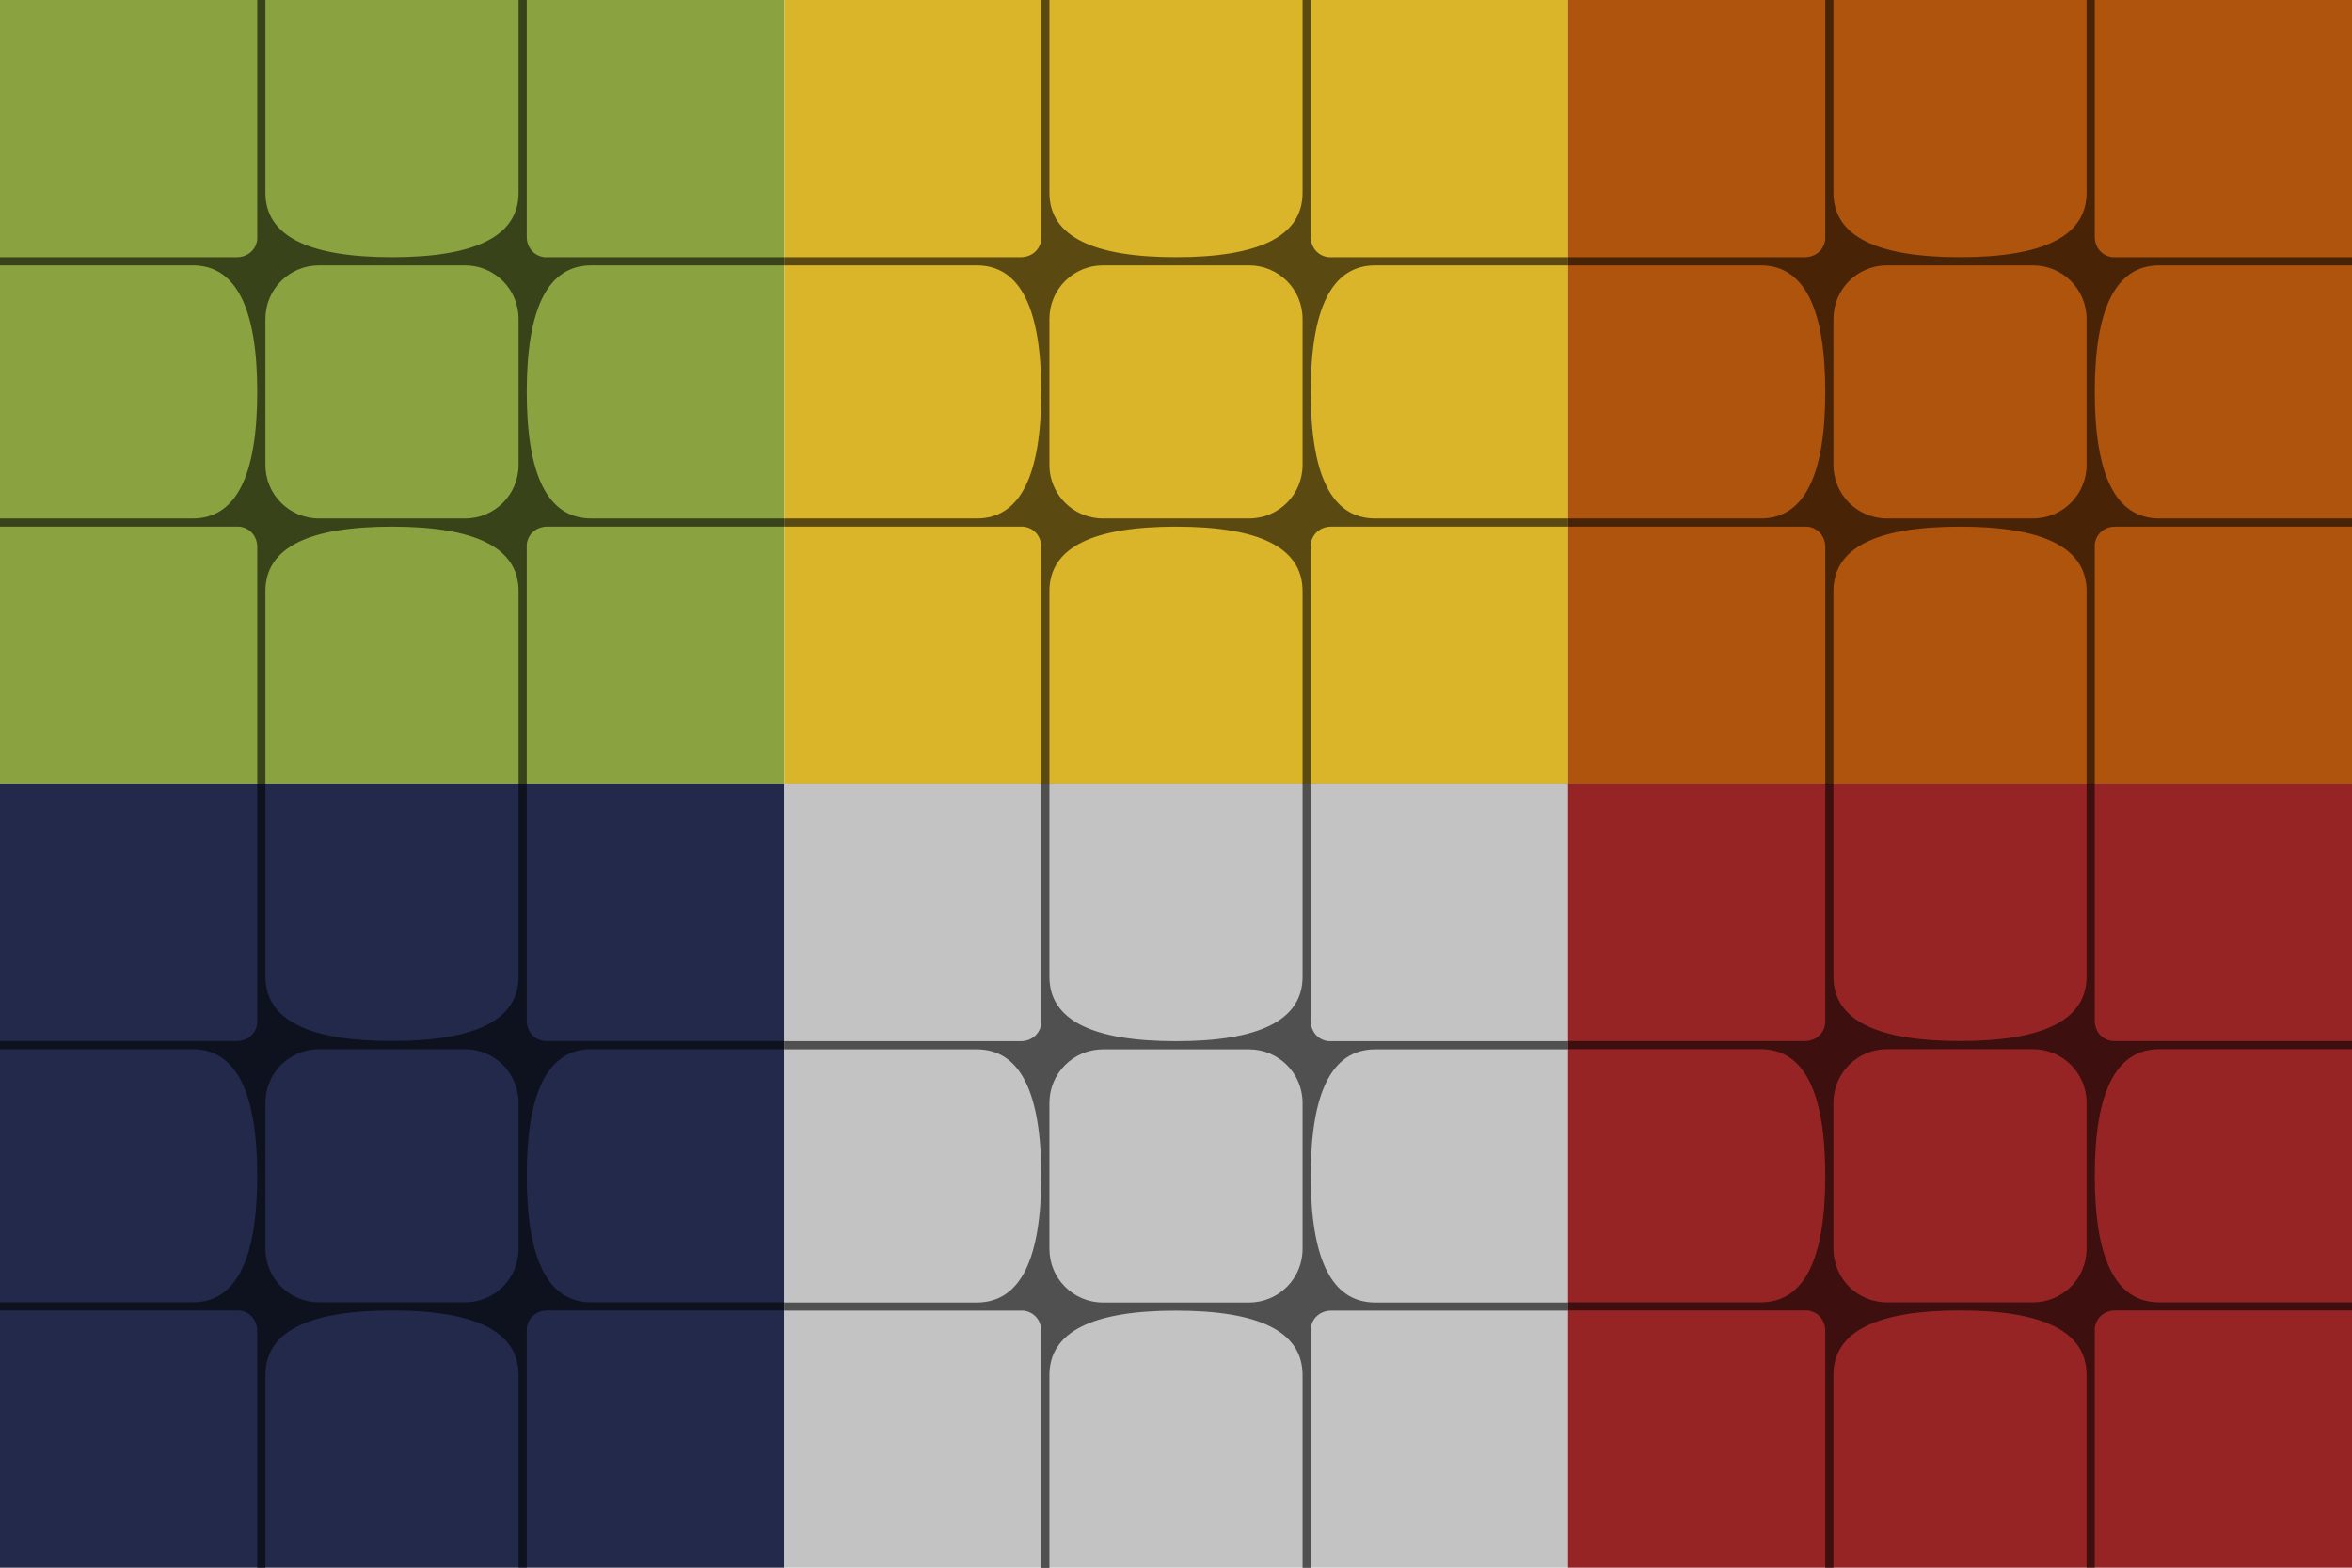
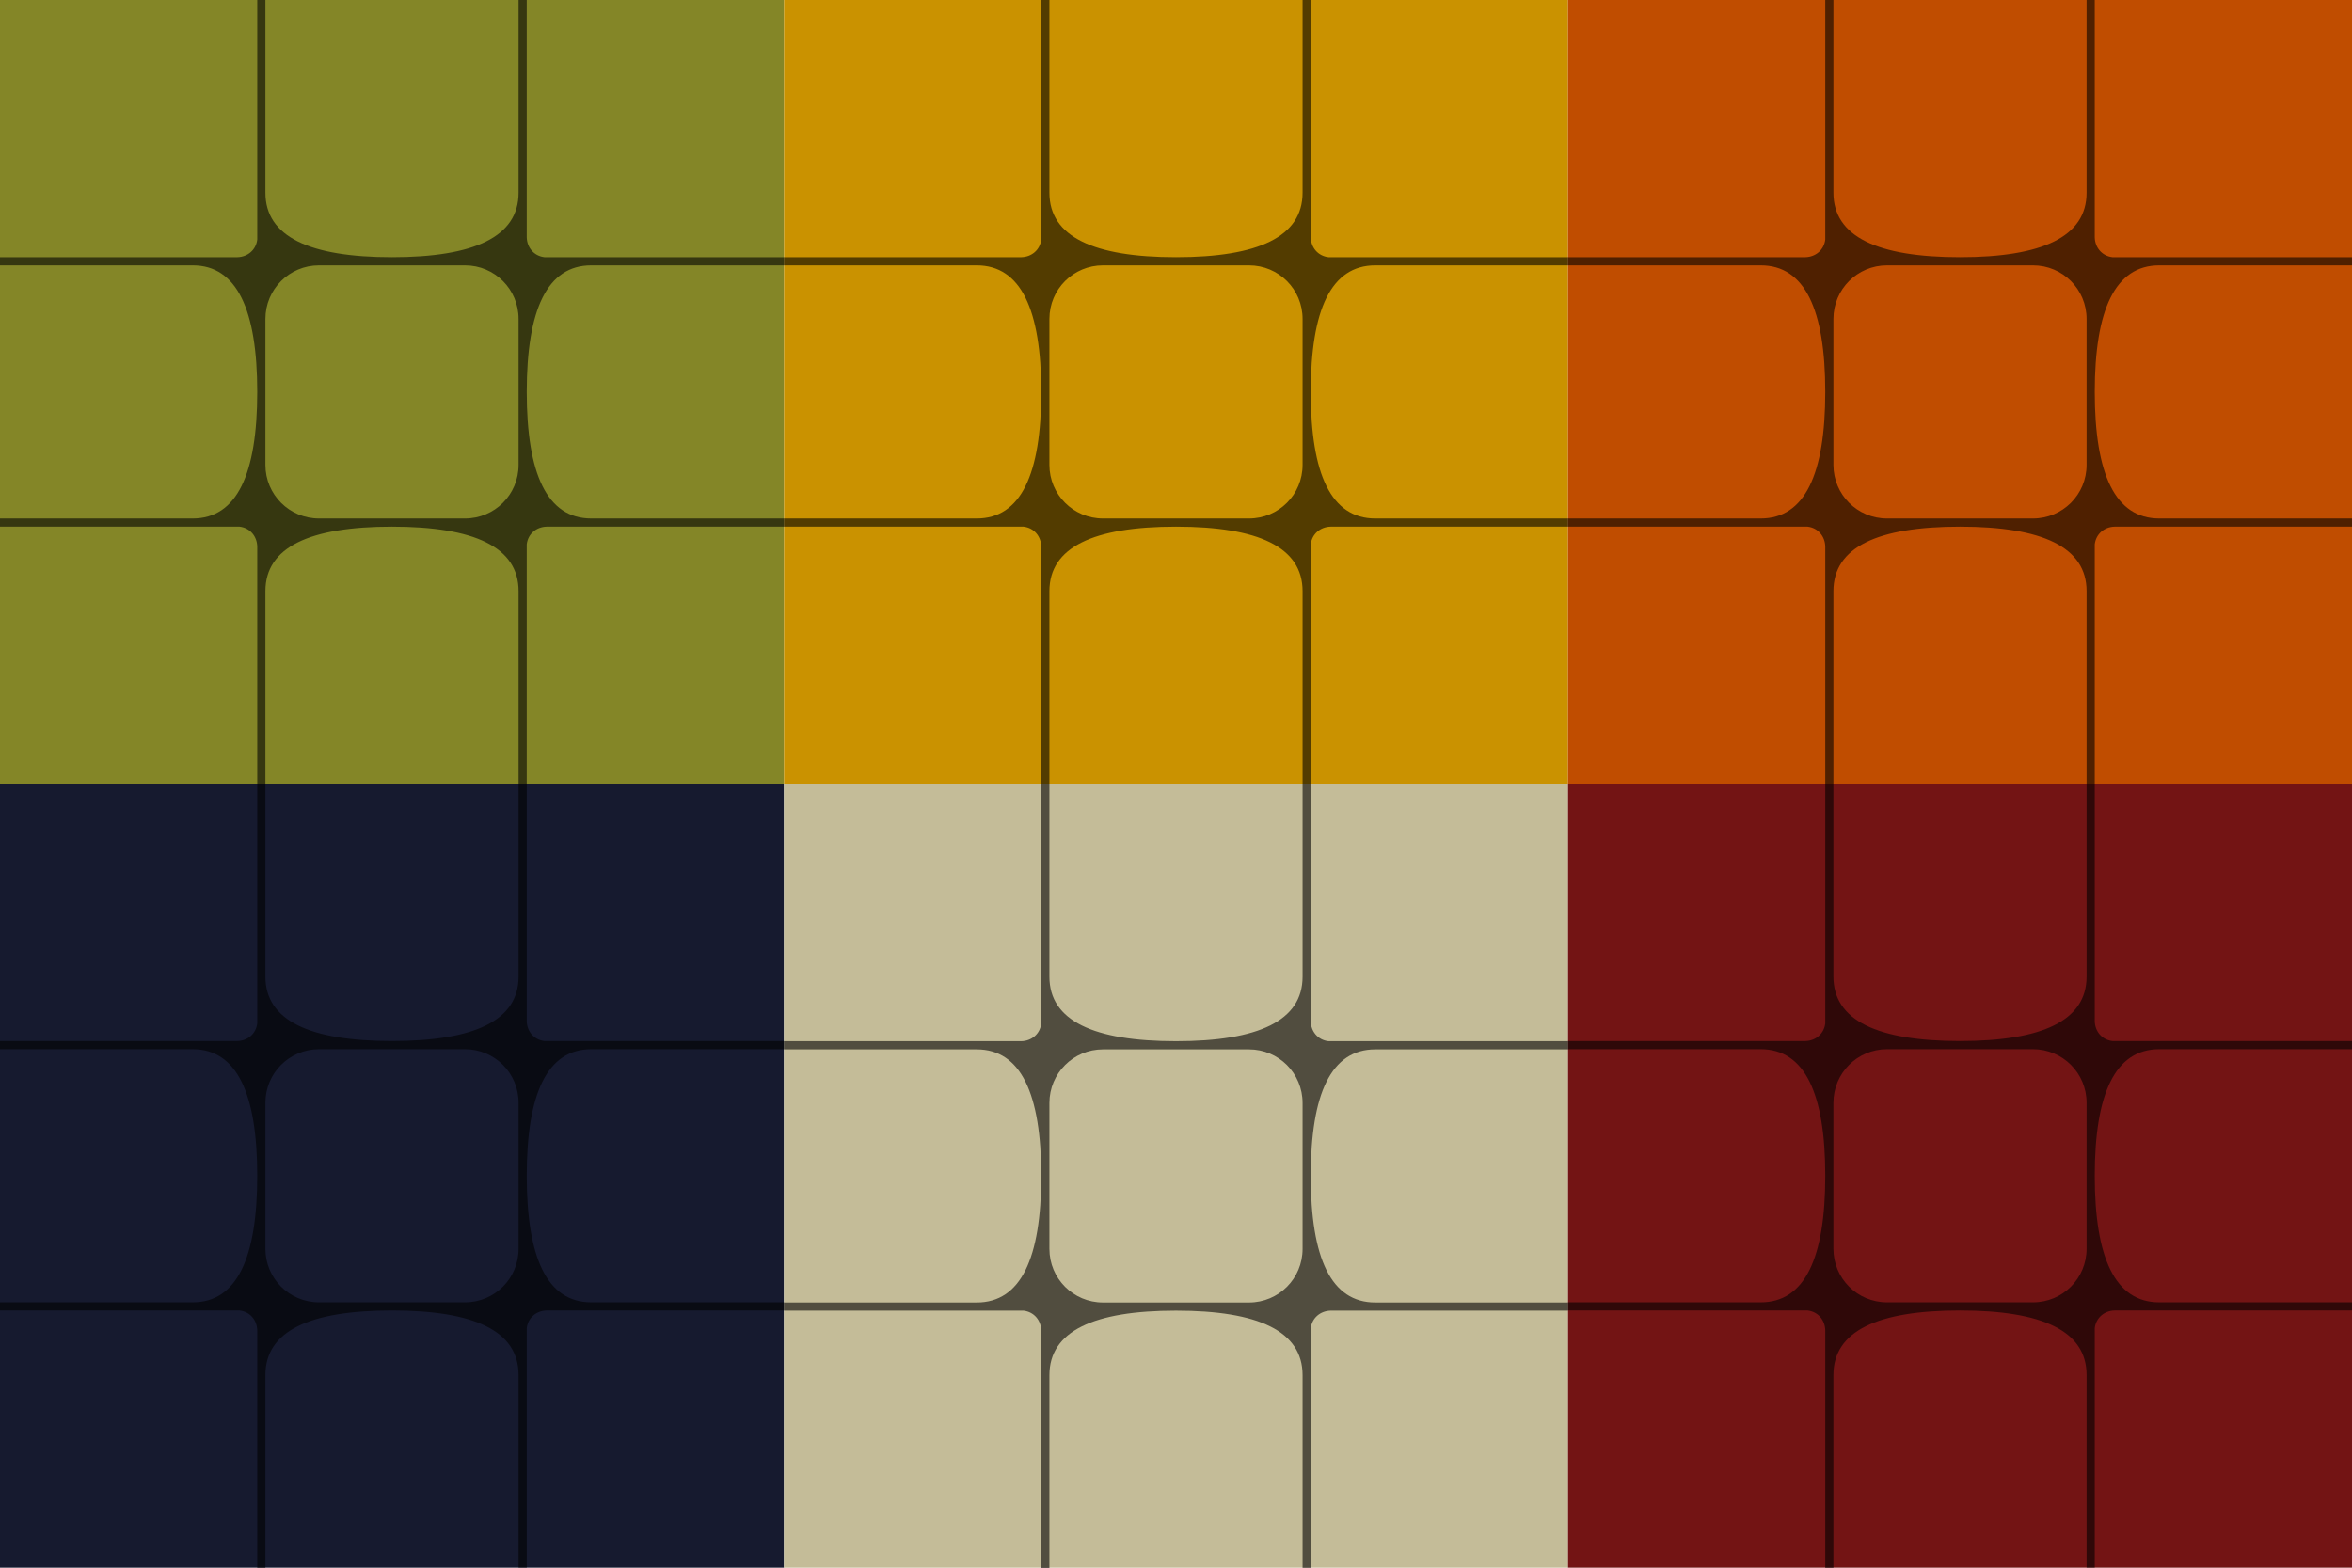
<svg xmlns="http://www.w3.org/2000/svg" width="576" height="384" viewBox="0 0 576 384" id="svg2" version="1.1">
  <defs id="defs4" />
  <g id="layer1" transform="translate(0,-668.3622)">
-     <rect style="opacity:1;fill:#8aa240;fill-opacity:1;fill-rule:evenodd;stroke:none;stroke-width:2;stroke-linecap:round;stroke-linejoin:miter;stroke-miterlimit:1.6;stroke-dasharray:none;stroke-dashoffset:0;stroke-opacity:1" id="rect4142" width="192" height="192" x="0" y="668.362" />
-     <rect style="opacity:1;fill:#dab429;fill-opacity:1;fill-rule:evenodd;stroke:none;stroke-width:2;stroke-linecap:round;stroke-linejoin:miter;stroke-miterlimit:1.6;stroke-dasharray:none;stroke-dashoffset:0;stroke-opacity:1" id="rect4142-3" width="192" height="192" x="192" y="668.362" />
-     <rect y="668.362" x="384" height="192" width="192" id="rect4159" style="opacity:1;fill:#ae540d;fill-opacity:1;fill-rule:evenodd;stroke:none;stroke-width:2;stroke-linecap:round;stroke-linejoin:miter;stroke-miterlimit:1.6;stroke-dasharray:none;stroke-dashoffset:0;stroke-opacity:1" />
-     <rect y="860.362" x="0" height="192" width="192" id="rect4161" style="opacity:1;fill:#22294a;fill-opacity:1;fill-rule:evenodd;stroke:none;stroke-width:2;stroke-linecap:round;stroke-linejoin:miter;stroke-miterlimit:1.6;stroke-dasharray:none;stroke-dashoffset:0;stroke-opacity:1" />
-     <rect y="860.362" x="192" height="192" width="192" id="rect4163" style="opacity:1;fill:#c3c3c3;fill-opacity:1;fill-rule:evenodd;stroke:none;stroke-width:2;stroke-linecap:round;stroke-linejoin:miter;stroke-miterlimit:1.6;stroke-dasharray:none;stroke-dashoffset:0;stroke-opacity:1" />
-     <rect style="opacity:1;fill:#972424;fill-opacity:1;fill-rule:evenodd;stroke:none;stroke-width:2;stroke-linecap:round;stroke-linejoin:miter;stroke-miterlimit:1.6;stroke-dasharray:none;stroke-dashoffset:0;stroke-opacity:1" id="rect4165" width="192" height="192" x="384" y="860.362" />
+     <rect style="opacity:1;fill:#848627;fill-opacity:1;fill-rule:evenodd;stroke:none;stroke-width:2;stroke-linecap:round;stroke-linejoin:miter;stroke-miterlimit:1.6;stroke-dasharray:none;stroke-dashoffset:0;stroke-opacity:1" id="rect4142" width="192" height="192" x="0" y="668.362" />
+     <rect style="opacity:1;fill:#ca9200;fill-opacity:1;fill-rule:evenodd;stroke:none;stroke-width:2;stroke-linecap:round;stroke-linejoin:miter;stroke-miterlimit:1.6;stroke-dasharray:none;stroke-dashoffset:0;stroke-opacity:1" id="rect4142-3" width="192" height="192" x="192" y="668.362" />
+     <rect y="668.362" x="384" height="192" width="192" id="rect4159" style="opacity:1;fill:#c04d00;fill-opacity:1;fill-rule:evenodd;stroke:none;stroke-width:2;stroke-linecap:round;stroke-linejoin:miter;stroke-miterlimit:1.6;stroke-dasharray:none;stroke-dashoffset:0;stroke-opacity:1" />
+     <rect y="860.362" x="0" height="192" width="192" id="rect4161" style="opacity:1;fill:#161a2f;fill-opacity:1;fill-rule:evenodd;stroke:none;stroke-width:2;stroke-linecap:round;stroke-linejoin:miter;stroke-miterlimit:1.6;stroke-dasharray:none;stroke-dashoffset:0;stroke-opacity:1" />
+     <rect y="860.362" x="192" height="192" width="192" id="rect4163" style="opacity:1;fill:#c4bc98;fill-opacity:1;fill-rule:evenodd;stroke:none;stroke-width:2;stroke-linecap:round;stroke-linejoin:miter;stroke-miterlimit:1.6;stroke-dasharray:none;stroke-dashoffset:0;stroke-opacity:1" />
+     <rect style="opacity:1;fill:#731414;fill-opacity:1;fill-rule:evenodd;stroke:none;stroke-width:2;stroke-linecap:round;stroke-linejoin:miter;stroke-miterlimit:1.6;stroke-dasharray:none;stroke-dashoffset:0;stroke-opacity:1" id="rect4165" width="192" height="192" x="384" y="860.362" />
    <path style="color:#000000;font-style:normal;font-variant:normal;font-weight:normal;font-stretch:normal;font-size:medium;line-height:normal;font-family:sans-serif;text-indent:0;text-align:start;text-decoration:none;text-decoration-line:none;text-decoration-style:solid;text-decoration-color:#000000;letter-spacing:normal;word-spacing:normal;text-transform:none;direction:ltr;block-progression:tb;writing-mode:lr-tb;baseline-shift:baseline;text-anchor:start;white-space:normal;clip-rule:nonzero;display:inline;overflow:visible;visibility:visible;opacity:0.589;isolation:auto;mix-blend-mode:normal;color-interpolation:sRGB;color-interpolation-filters:linearRGB;solid-color:#000000;solid-opacity:1;fill:#000000;fill-opacity:1;fill-rule:evenodd;stroke:none;stroke-width:2;stroke-linecap:butt;stroke-linejoin:miter;stroke-miterlimit:1.6;stroke-dasharray:none;stroke-dashoffset:0;stroke-opacity:1;color-rendering:auto;image-rendering:auto;shape-rendering:auto;text-rendering:auto;enable-background:accumulate" d="M 63 192 L 63 250.678 C 62.69 253.263 60.622 254.933 58.15 255 L 0 255 L 0 257 L 47.199 257 C 58 257 63 267.851 63 288 C 63 308.149 58 319 47.199 319 L 0 319 L 0 321 L 58.678 321 C 61.263 321.31 62.933 323.378 63 325.85 L 63 384.041 L 65 384.041 L 65 336.801 C 65 326 75.851 321 96 321 C 116.149 321 127 326 127 336.801 L 127 384 L 129 384 L 129 325.322 C 129.31 322.737 131.378 321.067 133.85 321 L 192 321 L 192 319 L 144.801 319 C 134 319 129 308.149 129 288 C 129 267.851 134 257 144.801 257 L 192 257 L 192 255 L 133.322 255 C 130.737 254.69 129.067 252.622 129 250.15 L 129 192 L 127 192 L 127 239.199 C 127 250 116.149 255 96 255 C 75.851 255 65 250 65 239.199 L 65 192 L 63 192 z M 78.125 257 L 113.875 257 C 121.146 257 127 262.854 127 270.125 L 127 305.875 C 127 313.146 121.146 319 113.875 319 L 78.125 319 C 70.854 319 65 313.146 65 305.875 L 65 270.125 C 65 262.854 70.854 257 78.125 257 z " transform="translate(0,668.3622)" id="path4206" />
    <path id="path4274" d="m 63,668.362 0,58.678 c -0.31,2.585 -2.378,4.255 -4.85,4.322 l -58.15,0 0,2 47.199,0 c 10.801,0 15.801,10.851 15.801,31 0,20.149 -5,31 -15.801,31 l -47.199,0 0,2 58.678,0 c 2.585,0.31 4.255,2.378 4.322,4.85 l 0,58.191 2,0 0,-47.24 c 0,-10.801 10.851,-15.801 31,-15.801 20.149,0 31,5 31,15.801 l 0,47.199 2,0 0,-58.678 c 0.31,-2.585 2.378,-4.255 4.85,-4.322 l 58.15,0 0,-2 -47.199,0 c -10.801,0 -15.801,-10.851 -15.801,-31 0,-20.149 5,-31 15.801,-31 l 47.199,0 0,-2 -58.678,0 c -2.585,-0.31 -4.255,-2.378 -4.322,-4.85 l 0,-58.15 -2,0 0,47.199 c 0,10.801 -10.851,15.801 -31,15.801 -20.149,0 -31,-5 -31,-15.801 l 0,-47.199 -2,0 z m 15.125,65 35.75,0 c 7.271,0 13.125,5.854 13.125,13.125 l 0,35.75 c 0,7.271 -5.854,13.125 -13.125,13.125 l -35.75,0 c -7.271,0 -13.125,-5.854 -13.125,-13.125 l 0,-35.75 c 0,-7.271 5.854,-13.125 13.125,-13.125 z" style="color:#000000;font-style:normal;font-variant:normal;font-weight:normal;font-stretch:normal;font-size:medium;line-height:normal;font-family:sans-serif;text-indent:0;text-align:start;text-decoration:none;text-decoration-line:none;text-decoration-style:solid;text-decoration-color:#000000;letter-spacing:normal;word-spacing:normal;text-transform:none;direction:ltr;block-progression:tb;writing-mode:lr-tb;baseline-shift:baseline;text-anchor:start;white-space:normal;clip-rule:nonzero;display:inline;overflow:visible;visibility:visible;opacity:0.589;isolation:auto;mix-blend-mode:normal;color-interpolation:sRGB;color-interpolation-filters:linearRGB;solid-color:#000000;solid-opacity:1;fill:#000000;fill-opacity:1;fill-rule:evenodd;stroke:none;stroke-width:2;stroke-linecap:butt;stroke-linejoin:miter;stroke-miterlimit:1.6;stroke-dasharray:none;stroke-dashoffset:0;stroke-opacity:1;color-rendering:auto;image-rendering:auto;shape-rendering:auto;text-rendering:auto;enable-background:accumulate" />
    <path style="color:#000000;font-style:normal;font-variant:normal;font-weight:normal;font-stretch:normal;font-size:medium;line-height:normal;font-family:sans-serif;text-indent:0;text-align:start;text-decoration:none;text-decoration-line:none;text-decoration-style:solid;text-decoration-color:#000000;letter-spacing:normal;word-spacing:normal;text-transform:none;direction:ltr;block-progression:tb;writing-mode:lr-tb;baseline-shift:baseline;text-anchor:start;white-space:normal;clip-rule:nonzero;display:inline;overflow:visible;visibility:visible;opacity:0.589;isolation:auto;mix-blend-mode:normal;color-interpolation:sRGB;color-interpolation-filters:linearRGB;solid-color:#000000;solid-opacity:1;fill:#000000;fill-opacity:1;fill-rule:evenodd;stroke:none;stroke-width:2;stroke-linecap:butt;stroke-linejoin:miter;stroke-miterlimit:1.6;stroke-dasharray:none;stroke-dashoffset:0;stroke-opacity:1;color-rendering:auto;image-rendering:auto;shape-rendering:auto;text-rendering:auto;enable-background:accumulate" d="m 255,668.362 0,58.678 c -0.31,2.585 -2.378,4.255 -4.85,4.322 l -58.15,0 0,2 47.199,0 c 10.801,0 15.801,10.851 15.801,31 0,20.149 -5,31 -15.801,31 l -47.199,0 0,2 58.678,0 c 2.585,0.31 4.255,2.378 4.322,4.85 l 0,58.191 2,0 0,-47.24 c 0,-10.801 10.851,-15.801 31,-15.801 20.149,0 31,5 31,15.801 l 0,47.199 2,0 0,-58.678 c 0.31,-2.585 2.378,-4.255 4.85,-4.322 l 58.15,0 0,-2 -47.199,0 c -10.801,0 -15.801,-10.851 -15.801,-31 0,-20.149 5,-31 15.801,-31 l 47.199,0 0,-2 -58.678,0 c -2.585,-0.31 -4.255,-2.378 -4.322,-4.85 l 0,-58.15 -2,0 0,47.199 c 0,10.801 -10.851,15.801 -31,15.801 -20.149,0 -31,-5 -31,-15.801 l 0,-47.199 -2,0 z m 15.125,65 35.75,0 c 7.271,0 13.125,5.854 13.125,13.125 l 0,35.75 c 0,7.271 -5.854,13.125 -13.125,13.125 l -35.75,0 c -7.271,0 -13.125,-5.854 -13.125,-13.125 l 0,-35.75 c 0,-7.271 5.854,-13.125 13.125,-13.125 z" id="path4276" />
    <path id="path4278" d="m 255,860.403 0,58.678 c -0.31,2.585 -2.378,4.255 -4.85,4.322 l -58.15,0 0,2 47.199,0 c 10.801,0 15.801,10.851 15.801,31 0,20.149 -5,31 -15.801,31 l -47.199,0 0,2 58.678,0 c 2.585,0.31 4.255,2.378 4.322,4.85 l 0,58.191 2,0 0,-47.24 c 0,-10.801 10.851,-15.801 31,-15.801 20.149,0 31,5 31,15.801 l 0,47.199 2,0 0,-58.678 c 0.31,-2.585 2.378,-4.255 4.85,-4.322 l 58.15,0 0,-2 -47.199,0 c -10.801,0 -15.801,-10.851 -15.801,-31 0,-20.149 5,-31 15.801,-31 l 47.199,0 0,-2 -58.678,0 c -2.585,-0.31 -4.255,-2.378 -4.322,-4.85 l 0,-58.15 -2,0 0,47.199 c 0,10.801 -10.851,15.801 -31,15.801 -20.149,0 -31,-5 -31,-15.801 l 0,-47.199 -2,0 z m 15.125,65 35.75,0 c 7.271,0 13.125,5.854 13.125,13.125 l 0,35.75 c 0,7.271 -5.854,13.125 -13.125,13.125 l -35.75,0 c -7.271,0 -13.125,-5.854 -13.125,-13.125 l 0,-35.75 c 0,-7.271 5.854,-13.125 13.125,-13.125 z" style="color:#000000;font-style:normal;font-variant:normal;font-weight:normal;font-stretch:normal;font-size:medium;line-height:normal;font-family:sans-serif;text-indent:0;text-align:start;text-decoration:none;text-decoration-line:none;text-decoration-style:solid;text-decoration-color:#000000;letter-spacing:normal;word-spacing:normal;text-transform:none;direction:ltr;block-progression:tb;writing-mode:lr-tb;baseline-shift:baseline;text-anchor:start;white-space:normal;clip-rule:nonzero;display:inline;overflow:visible;visibility:visible;opacity:0.589;isolation:auto;mix-blend-mode:normal;color-interpolation:sRGB;color-interpolation-filters:linearRGB;solid-color:#000000;solid-opacity:1;fill:#000000;fill-opacity:1;fill-rule:evenodd;stroke:none;stroke-width:2;stroke-linecap:butt;stroke-linejoin:miter;stroke-miterlimit:1.6;stroke-dasharray:none;stroke-dashoffset:0;stroke-opacity:1;color-rendering:auto;image-rendering:auto;shape-rendering:auto;text-rendering:auto;enable-background:accumulate" />
    <path style="color:#000000;font-style:normal;font-variant:normal;font-weight:normal;font-stretch:normal;font-size:medium;line-height:normal;font-family:sans-serif;text-indent:0;text-align:start;text-decoration:none;text-decoration-line:none;text-decoration-style:solid;text-decoration-color:#000000;letter-spacing:normal;word-spacing:normal;text-transform:none;direction:ltr;block-progression:tb;writing-mode:lr-tb;baseline-shift:baseline;text-anchor:start;white-space:normal;clip-rule:nonzero;display:inline;overflow:visible;visibility:visible;opacity:0.589;isolation:auto;mix-blend-mode:normal;color-interpolation:sRGB;color-interpolation-filters:linearRGB;solid-color:#000000;solid-opacity:1;fill:#000000;fill-opacity:1;fill-rule:evenodd;stroke:none;stroke-width:2;stroke-linecap:butt;stroke-linejoin:miter;stroke-miterlimit:1.6;stroke-dasharray:none;stroke-dashoffset:0;stroke-opacity:1;color-rendering:auto;image-rendering:auto;shape-rendering:auto;text-rendering:auto;enable-background:accumulate" d="m 447,860.362 0,58.678 c -0.31,2.585 -2.378,4.255 -4.85,4.322 l -58.15,0 0,2 47.199,0 c 10.801,0 15.801,10.851 15.801,31 0,20.149 -5,31 -15.801,31 l -47.199,0 0,2 58.678,0 c 2.585,0.31 4.255,2.378 4.322,4.85 l 0,58.191 2,0 0,-47.24 c 0,-10.801 10.851,-15.801 31,-15.801 20.149,0 31,5 31,15.801 l 0,47.199 2,0 0,-58.678 c 0.31,-2.585 2.378,-4.255 4.85,-4.322 l 58.15,0 0,-2 -47.199,0 c -10.801,0 -15.801,-10.851 -15.801,-31 0,-20.149 5,-31 15.801,-31 l 47.199,0 0,-2 -58.678,0 c -2.585,-0.31 -4.255,-2.378 -4.322,-4.85 l 0,-58.15 -2,0 0,47.199 c 0,10.801 -10.851,15.801 -31,15.801 -20.149,0 -31,-5 -31,-15.801 l 0,-47.199 -2,0 z m 15.125,65 35.75,0 c 7.271,0 13.125,5.854 13.125,13.125 l 0,35.75 c 0,7.271 -5.854,13.125 -13.125,13.125 l -35.75,0 c -7.271,0 -13.125,-5.854 -13.125,-13.125 l 0,-35.75 c 0,-7.271 5.854,-13.125 13.125,-13.125 z" id="path4280" />
    <path id="path4282" d="m 447,668.362 0,58.678 c -0.31,2.585 -2.378,4.255 -4.85,4.322 l -58.15,0 0,2 47.199,0 c 10.801,0 15.801,10.851 15.801,31 0,20.149 -5,31 -15.801,31 l -47.199,0 0,2 58.678,0 c 2.585,0.31 4.255,2.378 4.322,4.85 l 0,58.191 2,0 0,-47.24 c 0,-10.801 10.851,-15.801 31,-15.801 20.149,0 31,5 31,15.801 l 0,47.199 2,0 0,-58.678 c 0.31,-2.585 2.378,-4.255 4.85,-4.322 l 58.15,0 0,-2 -47.199,0 c -10.801,0 -15.801,-10.851 -15.801,-31 0,-20.149 5,-31 15.801,-31 l 47.199,0 0,-2 -58.678,0 c -2.585,-0.31 -4.255,-2.378 -4.322,-4.85 l 0,-58.15 -2,0 0,47.199 c 0,10.801 -10.851,15.801 -31,15.801 -20.149,0 -31,-5 -31,-15.801 l 0,-47.199 -2,0 z m 15.125,65 35.75,0 c 7.271,0 13.125,5.854 13.125,13.125 l 0,35.75 c 0,7.271 -5.854,13.125 -13.125,13.125 l -35.75,0 c -7.271,0 -13.125,-5.854 -13.125,-13.125 l 0,-35.75 c 0,-7.271 5.854,-13.125 13.125,-13.125 z" style="color:#000000;font-style:normal;font-variant:normal;font-weight:normal;font-stretch:normal;font-size:medium;line-height:normal;font-family:sans-serif;text-indent:0;text-align:start;text-decoration:none;text-decoration-line:none;text-decoration-style:solid;text-decoration-color:#000000;letter-spacing:normal;word-spacing:normal;text-transform:none;direction:ltr;block-progression:tb;writing-mode:lr-tb;baseline-shift:baseline;text-anchor:start;white-space:normal;clip-rule:nonzero;display:inline;overflow:visible;visibility:visible;opacity:0.589;isolation:auto;mix-blend-mode:normal;color-interpolation:sRGB;color-interpolation-filters:linearRGB;solid-color:#000000;solid-opacity:1;fill:#000000;fill-opacity:1;fill-rule:evenodd;stroke:none;stroke-width:2;stroke-linecap:butt;stroke-linejoin:miter;stroke-miterlimit:1.6;stroke-dasharray:none;stroke-dashoffset:0;stroke-opacity:1;color-rendering:auto;image-rendering:auto;shape-rendering:auto;text-rendering:auto;enable-background:accumulate" />
-     <rect y="242.362" x="0" height="192" width="192" id="rect4284" style="opacity:1;fill:#8aa240;fill-opacity:1;fill-rule:evenodd;stroke:none;stroke-width:2;stroke-linecap:round;stroke-linejoin:miter;stroke-miterlimit:1.6;stroke-dasharray:none;stroke-dashoffset:0;stroke-opacity:1" />
-     <rect y="242.362" x="192" height="192" width="192" id="rect4286" style="opacity:1;fill:#dab429;fill-opacity:1;fill-rule:evenodd;stroke:none;stroke-width:2;stroke-linecap:round;stroke-linejoin:miter;stroke-miterlimit:1.6;stroke-dasharray:none;stroke-dashoffset:0;stroke-opacity:1" />
-     <rect style="opacity:1;fill:#ae540d;fill-opacity:1;fill-rule:evenodd;stroke:none;stroke-width:2;stroke-linecap:round;stroke-linejoin:miter;stroke-miterlimit:1.6;stroke-dasharray:none;stroke-dashoffset:0;stroke-opacity:1" id="rect4288" width="192" height="192" x="384" y="242.362" />
-     <rect style="opacity:1;fill:#22294a;fill-opacity:1;fill-rule:evenodd;stroke:none;stroke-width:2;stroke-linecap:round;stroke-linejoin:miter;stroke-miterlimit:1.6;stroke-dasharray:none;stroke-dashoffset:0;stroke-opacity:1" id="rect4290" width="192" height="192" x="0" y="434.362" />
-     <rect style="opacity:1;fill:#c3c3c3;fill-opacity:1;fill-rule:evenodd;stroke:none;stroke-width:2;stroke-linecap:round;stroke-linejoin:miter;stroke-miterlimit:1.6;stroke-dasharray:none;stroke-dashoffset:0;stroke-opacity:1" id="rect4292" width="192" height="192" x="192" y="434.362" />
-     <rect y="434.362" x="384" height="192" width="192" id="rect4294" style="opacity:1;fill:#972424;fill-opacity:1;fill-rule:evenodd;stroke:none;stroke-width:2;stroke-linecap:round;stroke-linejoin:miter;stroke-miterlimit:1.6;stroke-dasharray:none;stroke-dashoffset:0;stroke-opacity:1" />
+     <rect y="242.362" x="0" height="192" width="192" id="rect4284" style="opacity:1;fill:#848627;fill-opacity:1;fill-rule:evenodd;stroke:none;stroke-width:2;stroke-linecap:round;stroke-linejoin:miter;stroke-miterlimit:1.6;stroke-dasharray:none;stroke-dashoffset:0;stroke-opacity:1" />
+     <rect y="242.362" x="192" height="192" width="192" id="rect4286" style="opacity:1;fill:#ca9200;fill-opacity:1;fill-rule:evenodd;stroke:none;stroke-width:2;stroke-linecap:round;stroke-linejoin:miter;stroke-miterlimit:1.6;stroke-dasharray:none;stroke-dashoffset:0;stroke-opacity:1" />
+     <rect style="opacity:1;fill:#c04d00;fill-opacity:1;fill-rule:evenodd;stroke:none;stroke-width:2;stroke-linecap:round;stroke-linejoin:miter;stroke-miterlimit:1.6;stroke-dasharray:none;stroke-dashoffset:0;stroke-opacity:1" id="rect4288" width="192" height="192" x="384" y="242.362" />
+     <rect style="opacity:1;fill:#161a2f;fill-opacity:1;fill-rule:evenodd;stroke:none;stroke-width:2;stroke-linecap:round;stroke-linejoin:miter;stroke-miterlimit:1.6;stroke-dasharray:none;stroke-dashoffset:0;stroke-opacity:1" id="rect4290" width="192" height="192" x="0" y="434.362" />
+     <rect style="opacity:1;fill:#c4bc98;fill-opacity:1;fill-rule:evenodd;stroke:none;stroke-width:2;stroke-linecap:round;stroke-linejoin:miter;stroke-miterlimit:1.6;stroke-dasharray:none;stroke-dashoffset:0;stroke-opacity:1" id="rect4292" width="192" height="192" x="192" y="434.362" />
+     <rect y="434.362" x="384" height="192" width="192" id="rect4294" style="opacity:1;fill:#731414;fill-opacity:1;fill-rule:evenodd;stroke:none;stroke-width:2;stroke-linecap:round;stroke-linejoin:miter;stroke-miterlimit:1.6;stroke-dasharray:none;stroke-dashoffset:0;stroke-opacity:1" />
    <path id="path4296" d="m 63,434.362 0,58.678 c -0.31,2.585 -2.378,4.255 -4.85,4.322 l -58.15,0 0,2 47.199,0 c 10.801,0 15.801,10.851 15.801,31 0,20.149 -5,31 -15.801,31 l -47.199,0 0,2 58.678,0 c 2.585,0.31 4.255,2.378 4.322,4.85 l 0,58.191 2,0 0,-47.24 c 0,-10.801 10.851,-15.801 31,-15.801 20.149,0 31,5 31,15.801 l 0,47.199 2,0 0,-58.678 c 0.31,-2.585 2.378,-4.255 4.85,-4.322 l 58.15,0 0,-2 -47.199,0 c -10.801,0 -15.801,-10.851 -15.801,-31 0,-20.149 5,-31 15.801,-31 l 47.199,0 0,-2 -58.678,0 c -2.585,-0.31 -4.255,-2.378 -4.322,-4.85 l 0,-58.15 -2,0 0,47.199 c 0,10.801 -10.851,15.801 -31,15.801 -20.149,0 -31,-5 -31,-15.801 l 0,-47.199 -2,0 z m 15.125,65 35.75,0 c 7.271,0 13.125,5.854 13.125,13.125 l 0,35.75 c 0,7.271 -5.854,13.125 -13.125,13.125 l -35.75,0 c -7.271,0 -13.125,-5.854 -13.125,-13.125 l 0,-35.75 c 0,-7.271 5.854,-13.125 13.125,-13.125 z" style="color:#000000;font-style:normal;font-variant:normal;font-weight:normal;font-stretch:normal;font-size:medium;line-height:normal;font-family:sans-serif;text-indent:0;text-align:start;text-decoration:none;text-decoration-line:none;text-decoration-style:solid;text-decoration-color:#000000;letter-spacing:normal;word-spacing:normal;text-transform:none;direction:ltr;block-progression:tb;writing-mode:lr-tb;baseline-shift:baseline;text-anchor:start;white-space:normal;clip-rule:nonzero;display:inline;overflow:visible;visibility:visible;opacity:0.589;isolation:auto;mix-blend-mode:normal;color-interpolation:sRGB;color-interpolation-filters:linearRGB;solid-color:#000000;solid-opacity:1;fill:#000000;fill-opacity:1;fill-rule:evenodd;stroke:none;stroke-width:2;stroke-linecap:butt;stroke-linejoin:miter;stroke-miterlimit:1.6;stroke-dasharray:none;stroke-dashoffset:0;stroke-opacity:1;color-rendering:auto;image-rendering:auto;shape-rendering:auto;text-rendering:auto;enable-background:accumulate" />
    <path style="color:#000000;font-style:normal;font-variant:normal;font-weight:normal;font-stretch:normal;font-size:medium;line-height:normal;font-family:sans-serif;text-indent:0;text-align:start;text-decoration:none;text-decoration-line:none;text-decoration-style:solid;text-decoration-color:#000000;letter-spacing:normal;word-spacing:normal;text-transform:none;direction:ltr;block-progression:tb;writing-mode:lr-tb;baseline-shift:baseline;text-anchor:start;white-space:normal;clip-rule:nonzero;display:inline;overflow:visible;visibility:visible;opacity:0.589;isolation:auto;mix-blend-mode:normal;color-interpolation:sRGB;color-interpolation-filters:linearRGB;solid-color:#000000;solid-opacity:1;fill:#000000;fill-opacity:1;fill-rule:evenodd;stroke:none;stroke-width:2;stroke-linecap:butt;stroke-linejoin:miter;stroke-miterlimit:1.6;stroke-dasharray:none;stroke-dashoffset:0;stroke-opacity:1;color-rendering:auto;image-rendering:auto;shape-rendering:auto;text-rendering:auto;enable-background:accumulate" d="m 63,242.362 0,58.678 c -0.31,2.585 -2.378,4.255 -4.85,4.322 l -58.15,0 0,2 47.199,0 c 10.801,0 15.801,10.851 15.801,31 0,20.149 -5,31 -15.801,31 l -47.199,0 0,2 58.678,0 c 2.585,0.31 4.255,2.378 4.322,4.85 l 0,58.191 2,0 0,-47.24 c 0,-10.801 10.851,-15.801 31,-15.801 20.149,0 31,5 31,15.801 l 0,47.199 2,0 0,-58.678 c 0.31,-2.585 2.378,-4.255 4.85,-4.322 l 58.15,0 0,-2 -47.199,0 c -10.801,0 -15.801,-10.851 -15.801,-31 0,-20.149 5,-31 15.801,-31 l 47.199,0 0,-2 -58.678,0 c -2.585,-0.31 -4.255,-2.378 -4.322,-4.85 l 0,-58.15 -2,0 0,47.199 c 0,10.801 -10.851,15.801 -31,15.801 -20.149,0 -31,-5 -31,-15.801 l 0,-47.199 -2,0 z m 15.125,65 35.75,0 c 7.271,0 13.125,5.854 13.125,13.125 l 0,35.75 c 0,7.271 -5.854,13.125 -13.125,13.125 l -35.75,0 c -7.271,0 -13.125,-5.854 -13.125,-13.125 l 0,-35.75 c 0,-7.271 5.854,-13.125 13.125,-13.125 z" id="path4298" />
    <path id="path4300" d="m 255,242.362 0,58.678 c -0.31,2.585 -2.378,4.255 -4.85,4.322 l -58.15,0 0,2 47.199,0 c 10.801,0 15.801,10.851 15.801,31 0,20.149 -5,31 -15.801,31 l -47.199,0 0,2 58.678,0 c 2.585,0.31 4.255,2.378 4.322,4.85 l 0,58.191 2,0 0,-47.24 c 0,-10.801 10.851,-15.801 31,-15.801 20.149,0 31,5 31,15.801 l 0,47.199 2,0 0,-58.678 c 0.31,-2.585 2.378,-4.255 4.85,-4.322 l 58.15,0 0,-2 -47.199,0 c -10.801,0 -15.801,-10.851 -15.801,-31 0,-20.149 5,-31 15.801,-31 l 47.199,0 0,-2 -58.678,0 c -2.585,-0.31 -4.255,-2.378 -4.322,-4.85 l 0,-58.15 -2,0 0,47.199 c 0,10.801 -10.851,15.801 -31,15.801 -20.149,0 -31,-5 -31,-15.801 l 0,-47.199 -2,0 z m 15.125,65 35.75,0 c 7.271,0 13.125,5.854 13.125,13.125 l 0,35.75 c 0,7.271 -5.854,13.125 -13.125,13.125 l -35.75,0 c -7.271,0 -13.125,-5.854 -13.125,-13.125 l 0,-35.75 c 0,-7.271 5.854,-13.125 13.125,-13.125 z" style="color:#000000;font-style:normal;font-variant:normal;font-weight:normal;font-stretch:normal;font-size:medium;line-height:normal;font-family:sans-serif;text-indent:0;text-align:start;text-decoration:none;text-decoration-line:none;text-decoration-style:solid;text-decoration-color:#000000;letter-spacing:normal;word-spacing:normal;text-transform:none;direction:ltr;block-progression:tb;writing-mode:lr-tb;baseline-shift:baseline;text-anchor:start;white-space:normal;clip-rule:nonzero;display:inline;overflow:visible;visibility:visible;opacity:0.589;isolation:auto;mix-blend-mode:normal;color-interpolation:sRGB;color-interpolation-filters:linearRGB;solid-color:#000000;solid-opacity:1;fill:#000000;fill-opacity:1;fill-rule:evenodd;stroke:none;stroke-width:2;stroke-linecap:butt;stroke-linejoin:miter;stroke-miterlimit:1.6;stroke-dasharray:none;stroke-dashoffset:0;stroke-opacity:1;color-rendering:auto;image-rendering:auto;shape-rendering:auto;text-rendering:auto;enable-background:accumulate" />
    <path style="color:#000000;font-style:normal;font-variant:normal;font-weight:normal;font-stretch:normal;font-size:medium;line-height:normal;font-family:sans-serif;text-indent:0;text-align:start;text-decoration:none;text-decoration-line:none;text-decoration-style:solid;text-decoration-color:#000000;letter-spacing:normal;word-spacing:normal;text-transform:none;direction:ltr;block-progression:tb;writing-mode:lr-tb;baseline-shift:baseline;text-anchor:start;white-space:normal;clip-rule:nonzero;display:inline;overflow:visible;visibility:visible;opacity:0.589;isolation:auto;mix-blend-mode:normal;color-interpolation:sRGB;color-interpolation-filters:linearRGB;solid-color:#000000;solid-opacity:1;fill:#000000;fill-opacity:1;fill-rule:evenodd;stroke:none;stroke-width:2;stroke-linecap:butt;stroke-linejoin:miter;stroke-miterlimit:1.6;stroke-dasharray:none;stroke-dashoffset:0;stroke-opacity:1;color-rendering:auto;image-rendering:auto;shape-rendering:auto;text-rendering:auto;enable-background:accumulate" d="m 255,434.403 0,58.678 c -0.31,2.585 -2.378,4.255 -4.85,4.322 l -58.15,0 0,2 47.199,0 c 10.801,0 15.801,10.851 15.801,31 0,20.149 -5,31 -15.801,31 l -47.199,0 0,2 58.678,0 c 2.585,0.31 4.255,2.378 4.322,4.85 l 0,58.191 2,0 0,-47.24 c 0,-10.801 10.851,-15.801 31,-15.801 20.149,0 31,5 31,15.801 l 0,47.199 2,0 0,-58.678 c 0.31,-2.585 2.378,-4.255 4.85,-4.322 l 58.15,0 0,-2 -47.199,0 c -10.801,0 -15.801,-10.851 -15.801,-31 0,-20.149 5,-31 15.801,-31 l 47.199,0 0,-2 -58.678,0 c -2.585,-0.31 -4.255,-2.378 -4.322,-4.85 l 0,-58.15 -2,0 0,47.199 c 0,10.801 -10.851,15.801 -31,15.801 -20.149,0 -31,-5 -31,-15.801 l 0,-47.199 -2,0 z m 15.125,65 35.75,0 c 7.271,0 13.125,5.854 13.125,13.125 l 0,35.75 c 0,7.271 -5.854,13.125 -13.125,13.125 l -35.75,0 c -7.271,0 -13.125,-5.854 -13.125,-13.125 l 0,-35.75 c 0,-7.271 5.854,-13.125 13.125,-13.125 z" id="path4302" />
    <path id="path4304" d="m 447,434.362 0,58.678 c -0.31,2.585 -2.378,4.255 -4.85,4.322 l -58.15,0 0,2 47.199,0 c 10.801,0 15.801,10.851 15.801,31 0,20.149 -5,31 -15.801,31 l -47.199,0 0,2 58.678,0 c 2.585,0.31 4.255,2.378 4.322,4.85 l 0,58.191 2,0 0,-47.24 c 0,-10.801 10.851,-15.801 31,-15.801 20.149,0 31,5 31,15.801 l 0,47.199 2,0 0,-58.678 c 0.31,-2.585 2.378,-4.255 4.85,-4.322 l 58.15,0 0,-2 -47.199,0 c -10.801,0 -15.801,-10.851 -15.801,-31 0,-20.149 5,-31 15.801,-31 l 47.199,0 0,-2 -58.678,0 c -2.585,-0.31 -4.255,-2.378 -4.322,-4.85 l 0,-58.15 -2,0 0,47.199 c 0,10.801 -10.851,15.801 -31,15.801 -20.149,0 -31,-5 -31,-15.801 l 0,-47.199 -2,0 z m 15.125,65 35.75,0 c 7.271,0 13.125,5.854 13.125,13.125 l 0,35.75 c 0,7.271 -5.854,13.125 -13.125,13.125 l -35.75,0 c -7.271,0 -13.125,-5.854 -13.125,-13.125 l 0,-35.75 c 0,-7.271 5.854,-13.125 13.125,-13.125 z" style="color:#000000;font-style:normal;font-variant:normal;font-weight:normal;font-stretch:normal;font-size:medium;line-height:normal;font-family:sans-serif;text-indent:0;text-align:start;text-decoration:none;text-decoration-line:none;text-decoration-style:solid;text-decoration-color:#000000;letter-spacing:normal;word-spacing:normal;text-transform:none;direction:ltr;block-progression:tb;writing-mode:lr-tb;baseline-shift:baseline;text-anchor:start;white-space:normal;clip-rule:nonzero;display:inline;overflow:visible;visibility:visible;opacity:0.589;isolation:auto;mix-blend-mode:normal;color-interpolation:sRGB;color-interpolation-filters:linearRGB;solid-color:#000000;solid-opacity:1;fill:#000000;fill-opacity:1;fill-rule:evenodd;stroke:none;stroke-width:2;stroke-linecap:butt;stroke-linejoin:miter;stroke-miterlimit:1.6;stroke-dasharray:none;stroke-dashoffset:0;stroke-opacity:1;color-rendering:auto;image-rendering:auto;shape-rendering:auto;text-rendering:auto;enable-background:accumulate" />
    <path style="color:#000000;font-style:normal;font-variant:normal;font-weight:normal;font-stretch:normal;font-size:medium;line-height:normal;font-family:sans-serif;text-indent:0;text-align:start;text-decoration:none;text-decoration-line:none;text-decoration-style:solid;text-decoration-color:#000000;letter-spacing:normal;word-spacing:normal;text-transform:none;direction:ltr;block-progression:tb;writing-mode:lr-tb;baseline-shift:baseline;text-anchor:start;white-space:normal;clip-rule:nonzero;display:inline;overflow:visible;visibility:visible;opacity:0.589;isolation:auto;mix-blend-mode:normal;color-interpolation:sRGB;color-interpolation-filters:linearRGB;solid-color:#000000;solid-opacity:1;fill:#000000;fill-opacity:1;fill-rule:evenodd;stroke:none;stroke-width:2;stroke-linecap:butt;stroke-linejoin:miter;stroke-miterlimit:1.6;stroke-dasharray:none;stroke-dashoffset:0;stroke-opacity:1;color-rendering:auto;image-rendering:auto;shape-rendering:auto;text-rendering:auto;enable-background:accumulate" d="m 447,242.362 0,58.678 c -0.31,2.585 -2.378,4.255 -4.85,4.322 l -58.15,0 0,2 47.199,0 c 10.801,0 15.801,10.851 15.801,31 0,20.149 -5,31 -15.801,31 l -47.199,0 0,2 58.678,0 c 2.585,0.31 4.255,2.378 4.322,4.85 l 0,58.191 2,0 0,-47.24 c 0,-10.801 10.851,-15.801 31,-15.801 20.149,0 31,5 31,15.801 l 0,47.199 2,0 0,-58.678 c 0.31,-2.585 2.378,-4.255 4.85,-4.322 l 58.15,0 0,-2 -47.199,0 c -10.801,0 -15.801,-10.851 -15.801,-31 0,-20.149 5,-31 15.801,-31 l 47.199,0 0,-2 -58.678,0 c -2.585,-0.31 -4.255,-2.378 -4.322,-4.85 l 0,-58.15 -2,0 0,47.199 c 0,10.801 -10.851,15.801 -31,15.801 -20.149,0 -31,-5 -31,-15.801 l 0,-47.199 -2,0 z m 15.125,65 35.75,0 c 7.271,0 13.125,5.854 13.125,13.125 l 0,35.75 c 0,7.271 -5.854,13.125 -13.125,13.125 l -35.75,0 c -7.271,0 -13.125,-5.854 -13.125,-13.125 l 0,-35.75 c 0,-7.271 5.854,-13.125 13.125,-13.125 z" id="path4306" />
    <circle style="opacity:0.728;fill:#d90000;fill-opacity:1;fill-rule:evenodd;stroke:none;stroke-width:2;stroke-linecap:butt;stroke-linejoin:miter;stroke-miterlimit:1.6;stroke-dasharray:none;stroke-dashoffset:0;stroke-opacity:1" id="path4310" cx="160.5" cy="273.487" r="14.25" />
    <circle r="14.25" cy="402.987" cx="354" id="circle4312" style="opacity:0.728;fill:#d90000;fill-opacity:1;fill-rule:evenodd;stroke:none;stroke-width:2;stroke-linecap:butt;stroke-linejoin:miter;stroke-miterlimit:1.6;stroke-dasharray:none;stroke-dashoffset:0;stroke-opacity:1" />
    <circle style="opacity:0.728;fill:#d90000;fill-opacity:1;fill-rule:evenodd;stroke:none;stroke-width:2;stroke-linecap:butt;stroke-linejoin:miter;stroke-miterlimit:1.6;stroke-dasharray:none;stroke-dashoffset:0;stroke-opacity:1" id="circle4314" cx="416" cy="272.487" r="14.25" />
    <circle r="14.25" cy="593.962" cx="158.853" id="circle4316" style="opacity:0.726;fill:#48ff05;fill-opacity:1;fill-rule:evenodd;stroke:none;stroke-width:2;stroke-linecap:butt;stroke-linejoin:miter;stroke-miterlimit:1.6;stroke-dasharray:none;stroke-dashoffset:0;stroke-opacity:1" />
    <circle style="opacity:0.726;fill:#48ff05;fill-opacity:1;fill-rule:evenodd;stroke:none;stroke-width:2;stroke-linecap:butt;stroke-linejoin:miter;stroke-miterlimit:1.6;stroke-dasharray:none;stroke-dashoffset:0;stroke-opacity:1" id="circle4318" cx="352.772" cy="465.347" r="14.25" />
    <circle r="14.25" cy="466.097" cx="543.776" id="circle4320" style="opacity:0.726;fill:#48ff05;fill-opacity:1;fill-rule:evenodd;stroke:none;stroke-width:2;stroke-linecap:butt;stroke-linejoin:miter;stroke-miterlimit:1.6;stroke-dasharray:none;stroke-dashoffset:0;stroke-opacity:1" />
  </g>
</svg>
